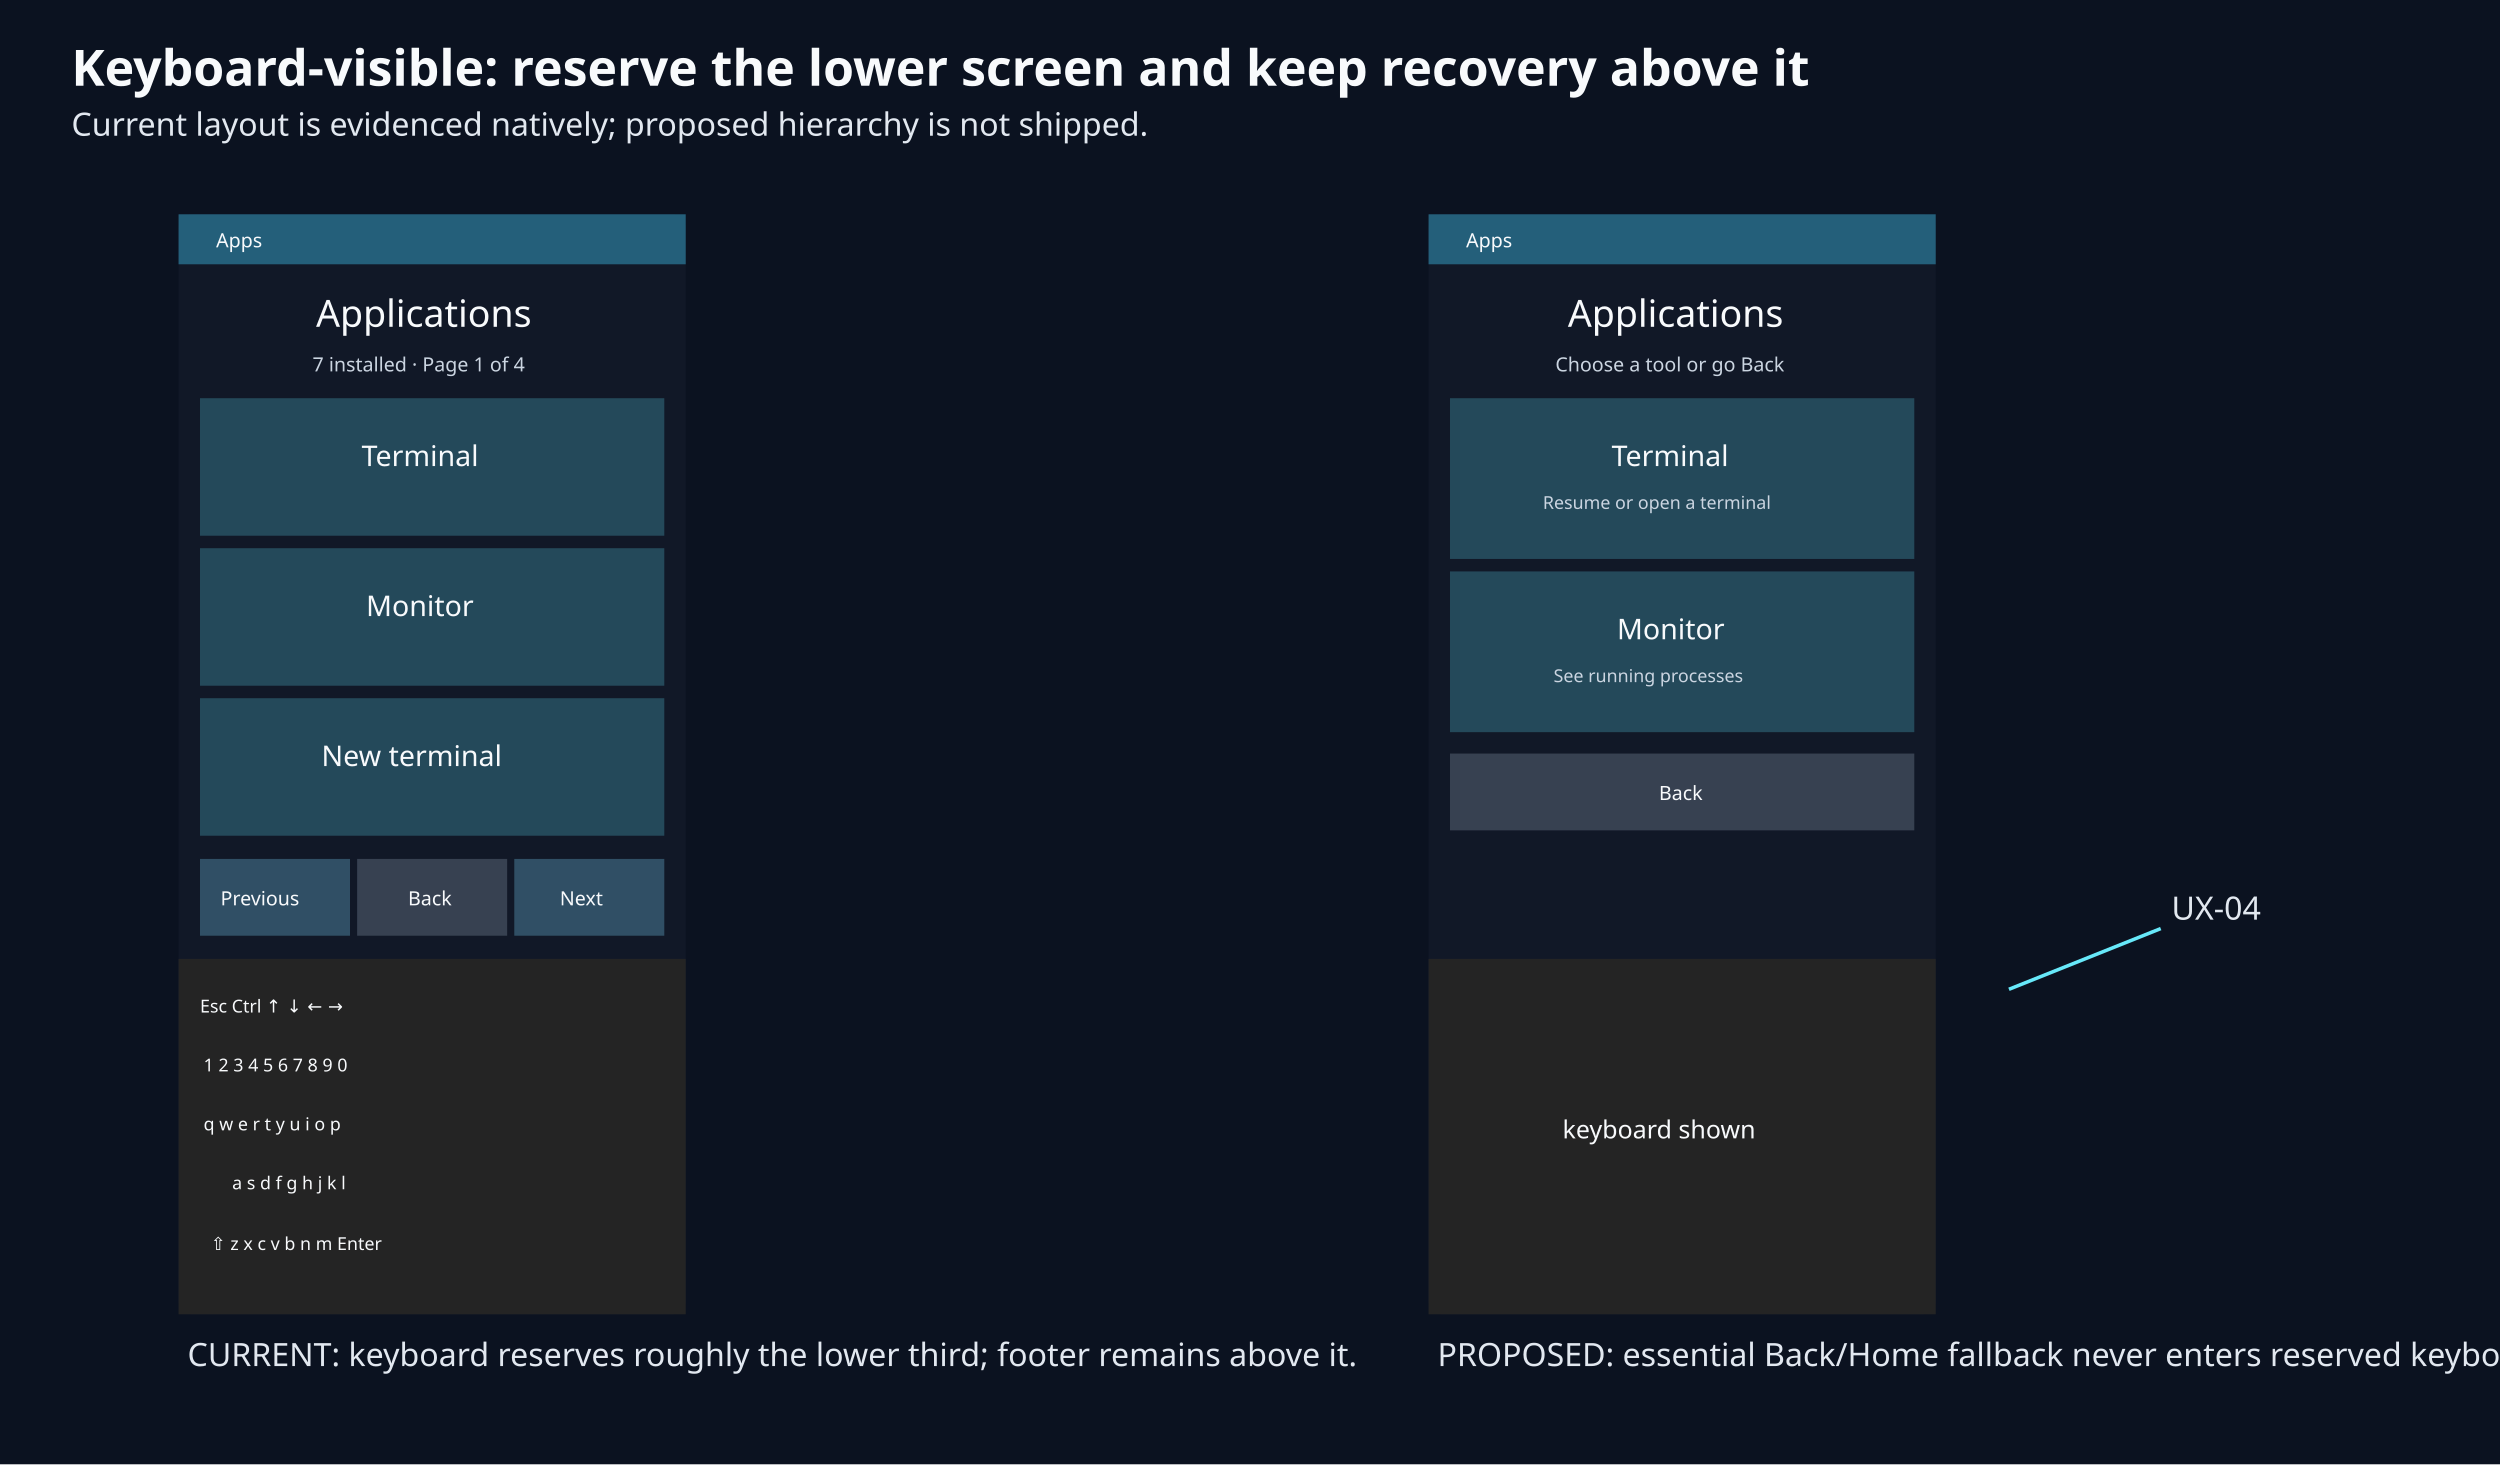
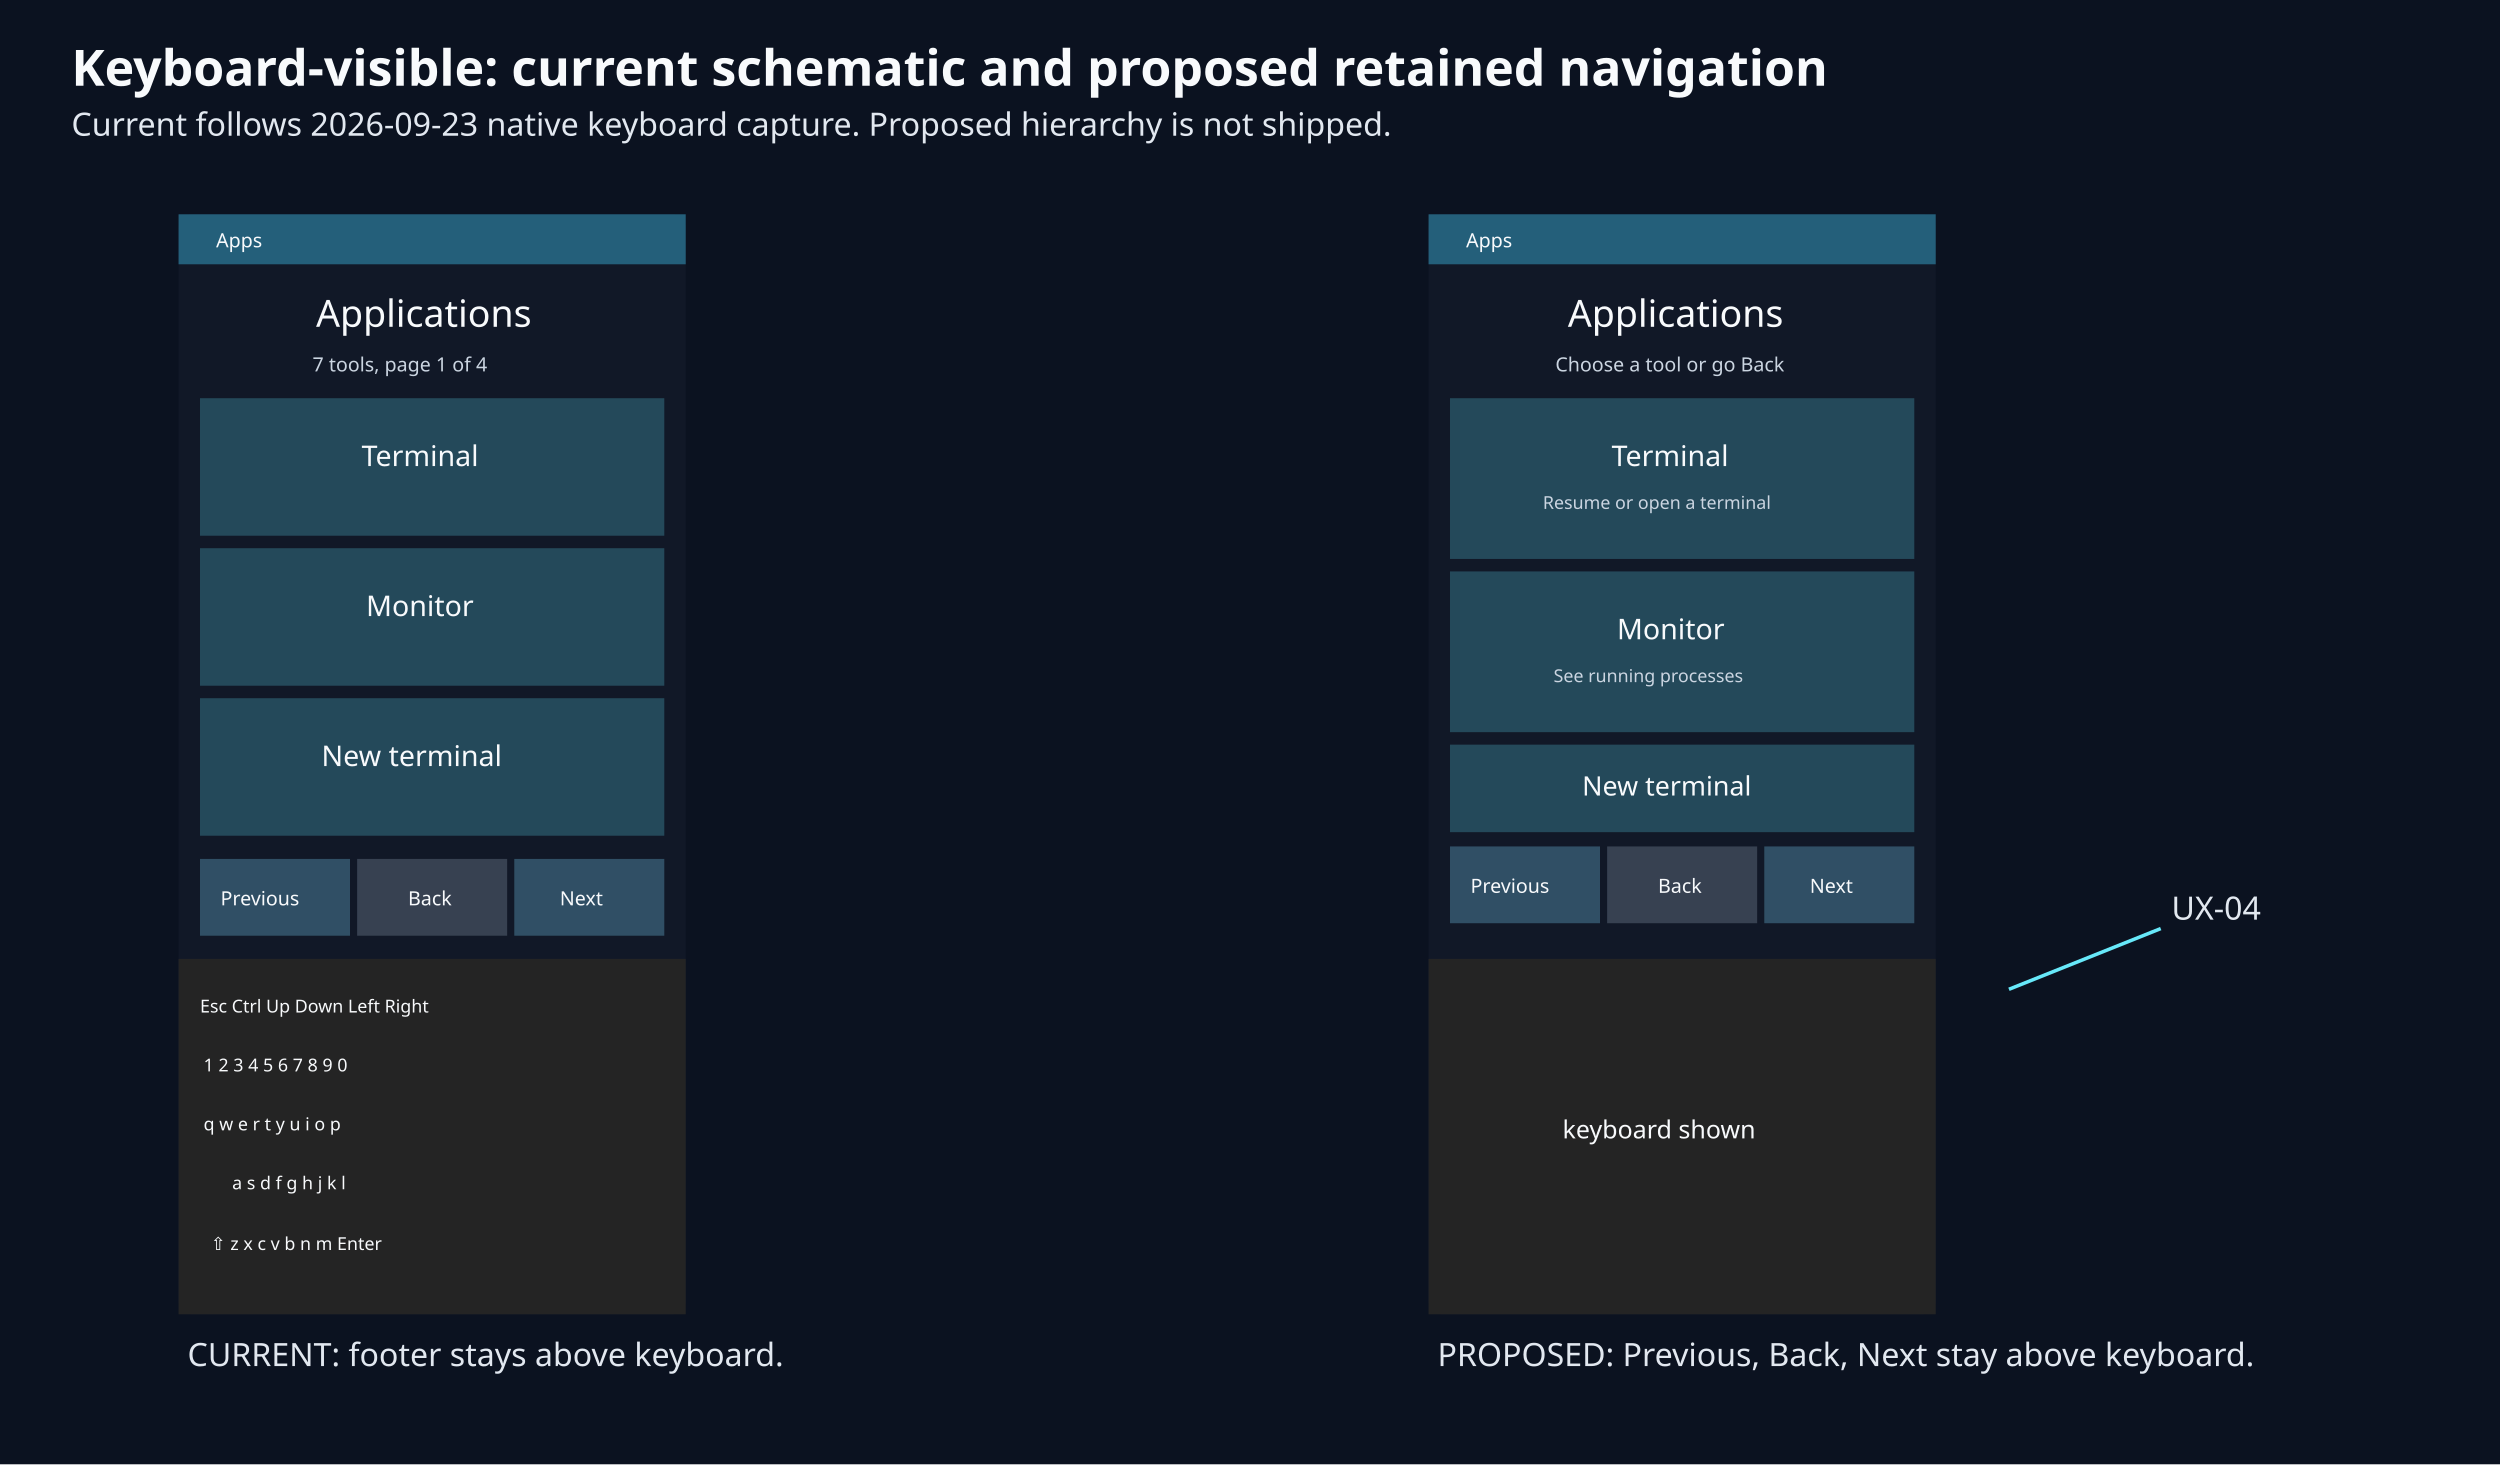
<svg xmlns="http://www.w3.org/2000/svg" width="1400" height="820" viewBox="0 0 1400 820" role="img" aria-labelledby="title desc">
  <style>.bg{fill:#111827}.bar{fill:#245f7a}.card{fill:#24495a}.key{fill:#242424}.white{fill:#f8fafc}.muted{fill:#cbd5e1}.note{fill:#e2e8f0;font:18px sans-serif}.head{fill:#f8fafc;font:700 28px sans-serif}.label{fill:#f8fafc;font:22px sans-serif}.small{fill:#cbd5e1;font:16px sans-serif}.line{stroke:#67e8f9;stroke-width:2;fill:none}</style>
  <rect width="1400" height="820" fill="#0b1220" />
-   <text x="40" y="48" class="head">Keyboard-visible: reserve the lower screen and keep recovery above it</text>
-   <text x="40" y="76" class="note">Current layout is evidenced natively; proposed hierarchy is not shipped.</text>
+   <text x="40" y="48" class="head">Keyboard-visible: current schematic and proposed retained navigation</text>
+   <text x="40" y="76" class="note">Current follows 2026-09-23 native keyboard capture. Proposed hierarchy is not shipped.</text>
  <g transform="translate(100 120) scale(.5)">
    <rect width="568" height="1232" rx="16" class="bg" />
    <rect width="568" height="56" class="bar" />
    <text x="42" y="37" class="label">Apps</text>
    <text x="154" y="126" class="white" style="font:42px sans-serif">Applications</text>
-     <text x="150" y="176" class="muted" style="font:22px sans-serif">7 installed · Page 1 of 4</text>
+     <text x="150" y="176" class="muted" style="font:22px sans-serif">7 tools, page 1 of 4</text>
    <rect x="24" y="206" width="520" height="154" class="card" />
    <rect x="24" y="374" width="520" height="154" class="card" />
    <rect x="24" y="542" width="520" height="154" class="card" />
    <text x="205" y="282" class="white" style="font:32px sans-serif">Terminal</text>
    <text x="210" y="450" class="white" style="font:32px sans-serif">Monitor</text>
    <text x="160" y="618" class="white" style="font:32px sans-serif">New terminal</text>
    <rect x="24" y="722" width="168" height="86" fill="#304f65" />
    <rect x="200" y="722" width="168" height="86" fill="#374151" />
    <rect x="376" y="722" width="168" height="86" fill="#304f65" />
    <text x="47" y="774" class="label">Previous</text>
    <text x="257" y="774" class="label">Back</text>
    <text x="427" y="774" class="label">Next</text>
    <rect x="0" y="834" width="568" height="398" class="key" />
    <g class="white" style="font:20px sans-serif">
-       <text x="24" y="894">Esc   Ctrl    ↑    ↓    ←    →</text>
+       <text x="24" y="894">Esc   Ctrl   Up   Down   Left   Right</text>
      <text x="28" y="960">1  2  3  4  5  6  7  8  9  0</text>
      <text x="28" y="1026">q  w  e  r  t  y  u  i  o  p</text>
      <text x="60" y="1092">a  s  d  f  g  h  j  k  l</text>
      <text x="36" y="1160">⇧  z  x  c  v  b  n  m     Enter</text>
    </g>
  </g>
-   <text x="105" y="765" class="note">CURRENT: keyboard reserves roughly the lower third; footer remains above it.</text>
+   <text x="105" y="765" class="note">CURRENT: footer stays above keyboard.</text>
  <g transform="translate(800 120) scale(.5)">
    <rect width="568" height="1232" rx="16" class="bg" />
    <rect width="568" height="56" class="bar" />
    <text x="42" y="37" class="label">Apps</text>
    <text x="156" y="126" class="white" style="font:42px sans-serif">Applications</text>
    <text x="142" y="176" class="muted" style="font:22px sans-serif">Choose a tool or go Back</text>
    <rect x="24" y="206" width="520" height="180" class="card" />
    <text x="205" y="282" class="white" style="font:32px sans-serif">Terminal</text>
    <text x="128" y="330" class="muted" style="font:20px sans-serif">Resume or open a terminal</text>
    <rect x="24" y="400" width="520" height="180" class="card" />
    <text x="211" y="476" class="white" style="font:32px sans-serif">Monitor</text>
    <text x="140" y="524" class="muted" style="font:20px sans-serif">See running processes</text>
-     <rect x="24" y="604" width="520" height="86" fill="#374151" />
-     <text x="258" y="656" class="label">Back</text>
+     <rect x="24" y="594" width="520" height="98" class="card" />
+     <text x="172" y="651" class="white" style="font:30px sans-serif">New terminal</text>
+     <rect x="24" y="708" width="168" height="86" fill="#304f65" />
+     <rect x="200" y="708" width="168" height="86" fill="#374151" />
+     <rect x="376" y="708" width="168" height="86" fill="#304f65" />
+     <text x="47" y="760" class="label">Previous</text>
+     <text x="257" y="760" class="label">Back</text>
+     <text x="427" y="760" class="label">Next</text>
    <rect x="0" y="834" width="568" height="398" class="key" />
    <text x="150" y="1035" class="white" style="font:28px sans-serif">keyboard shown</text>
  </g>
-   <text x="805" y="765" class="note">PROPOSED: essential Back/Home fallback never enters reserved keyboard region.</text>
+   <text x="805" y="765" class="note">PROPOSED: Previous, Back, Next stay above keyboard.</text>
  <path d="M1125 554 L1210 520" class="line" />
  <text x="1216" y="515" class="note">UX-04</text>
</svg>
